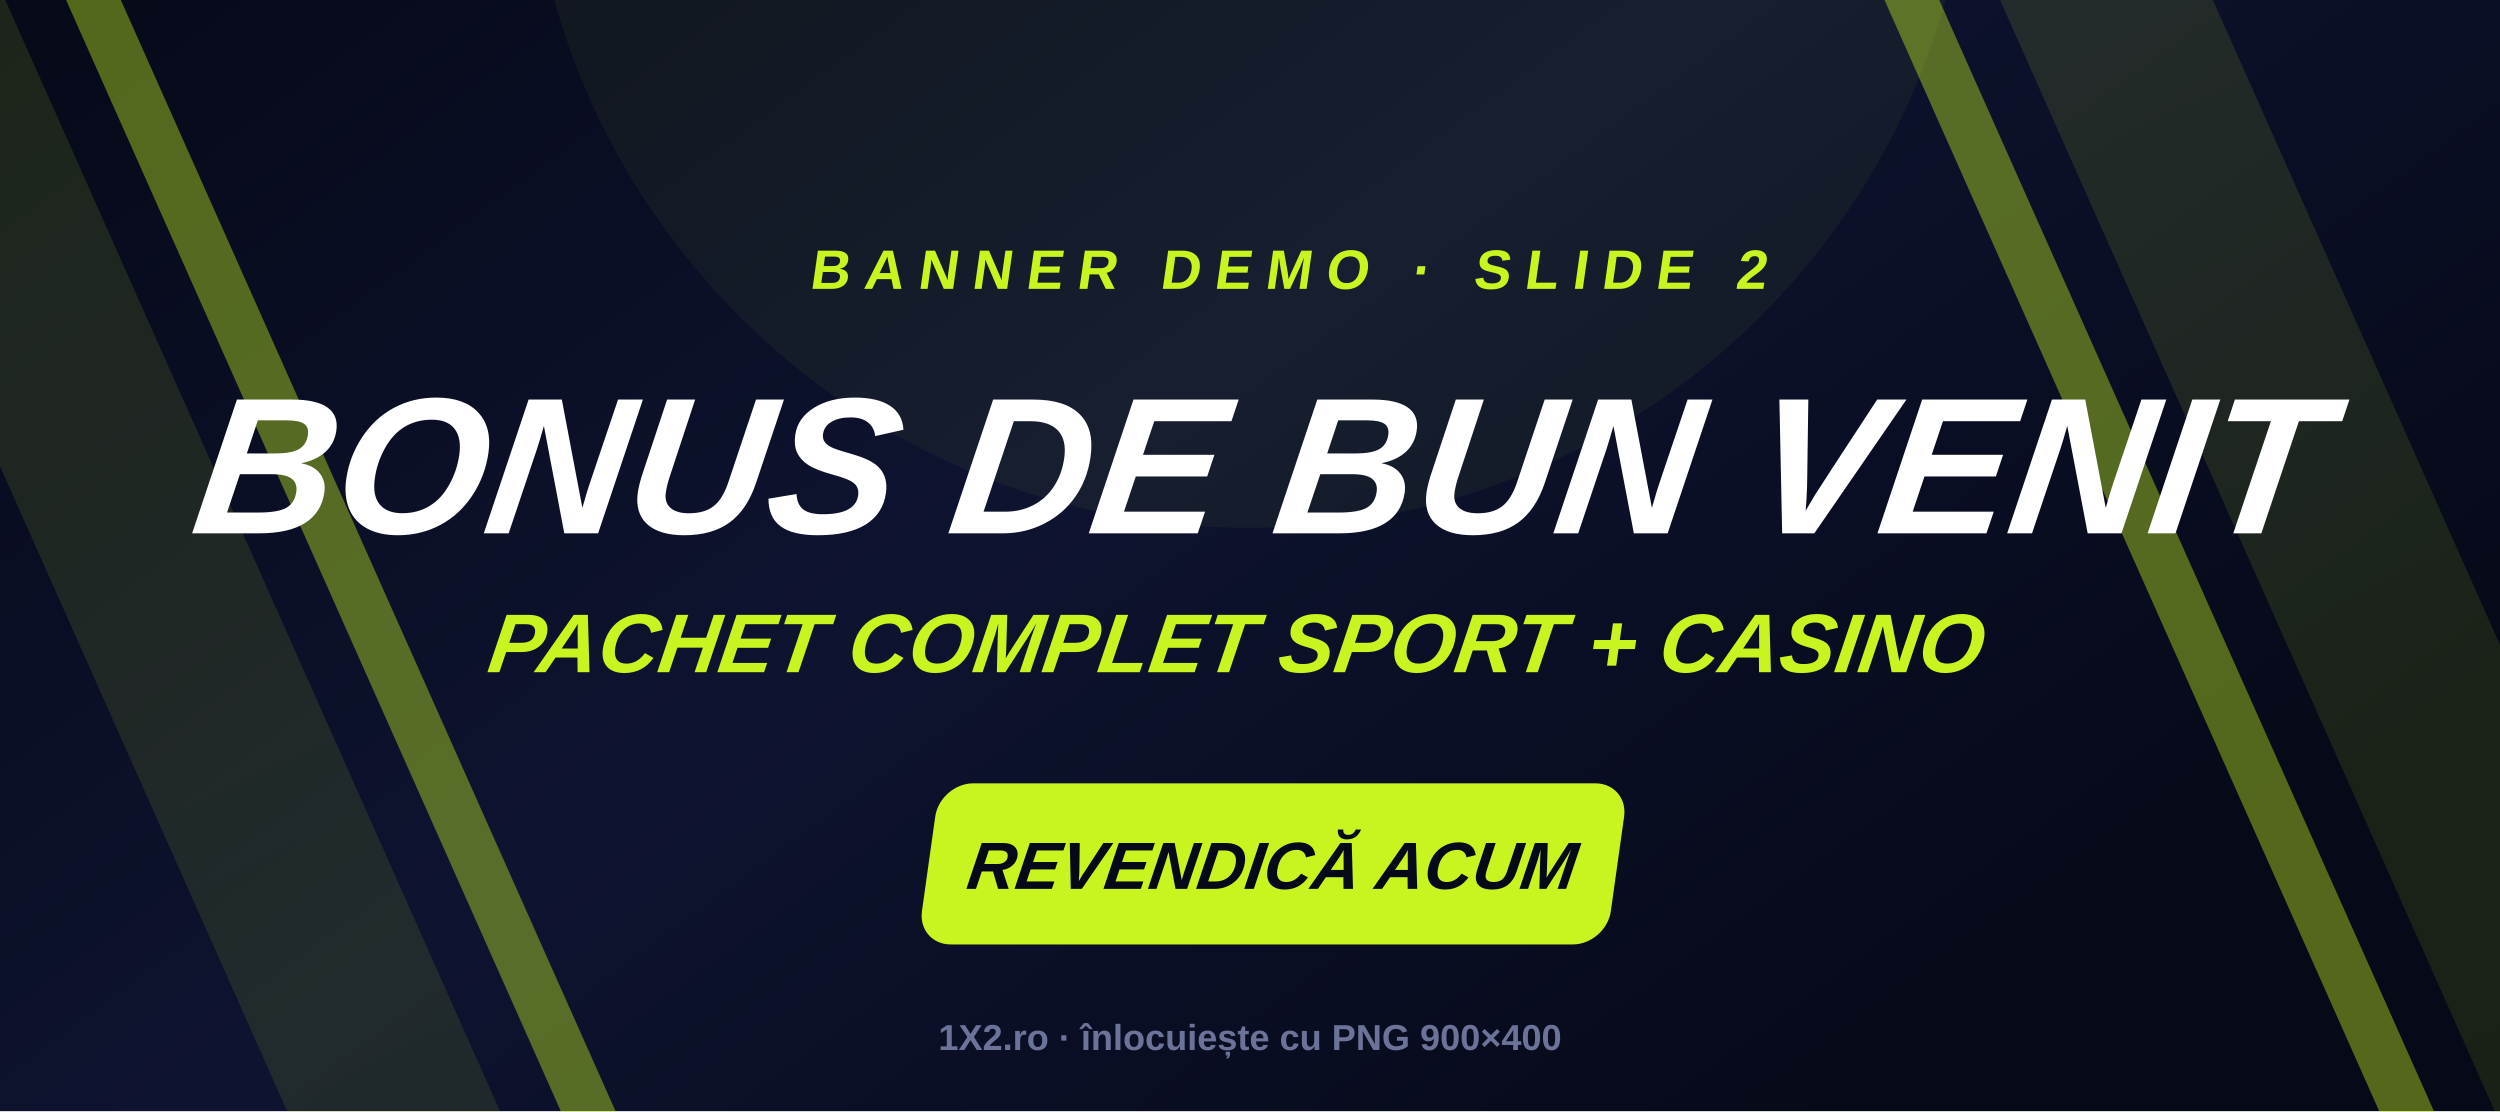
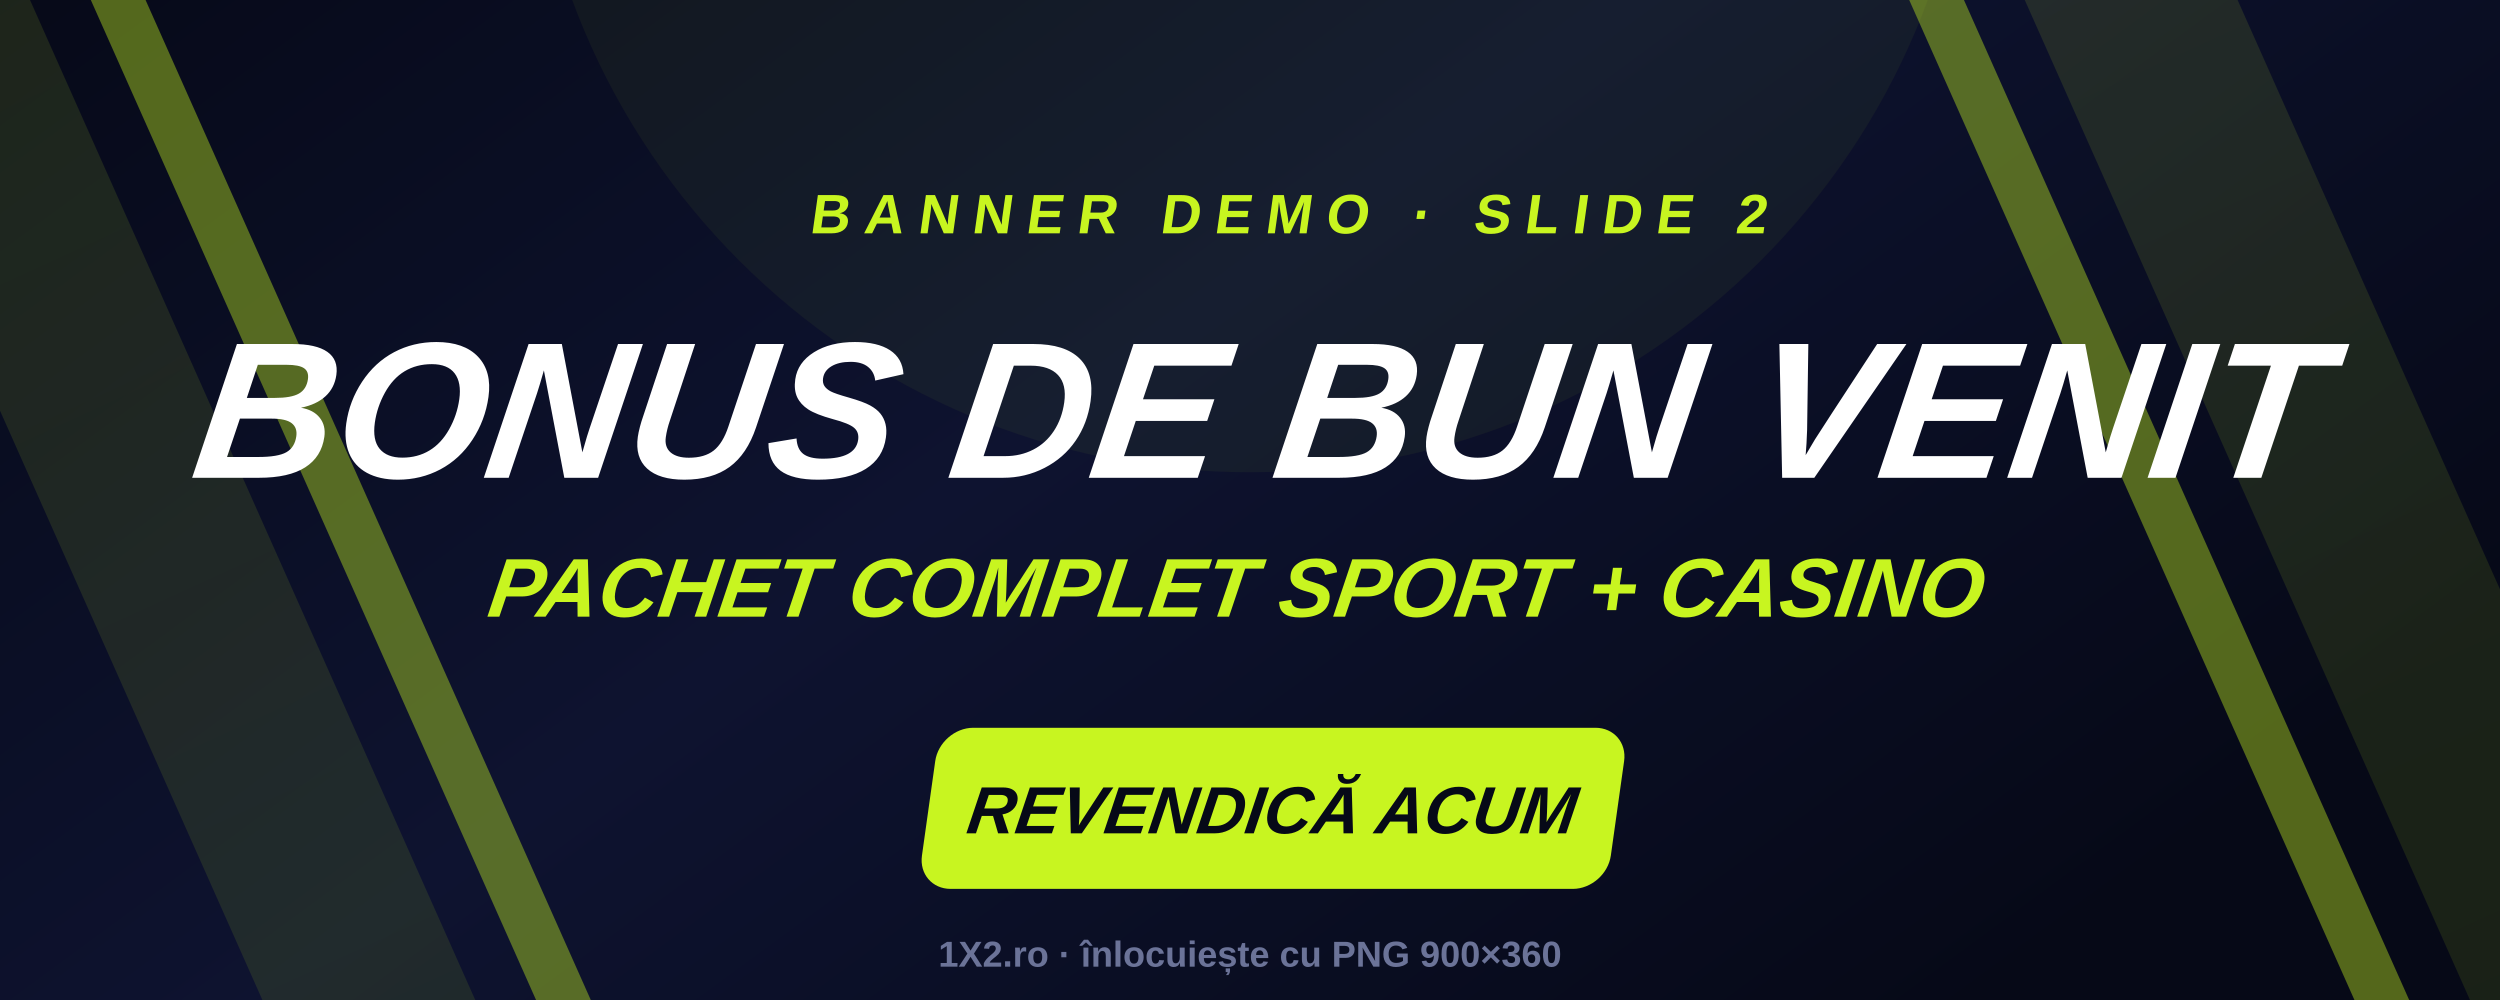
- <svg xmlns="http://www.w3.org/2000/svg" width="900" height="400" viewBox="0 0 900 400">
+ <svg xmlns="http://www.w3.org/2000/svg" width="900" height="360" viewBox="0 20 900 360">
  <defs>
    <linearGradient id="bg2" x1="0" y1="0" x2="1" y2="0.6">
      <stop offset="0" stop-color="#060917" />
      <stop offset="0.5" stop-color="#0E1330" />
      <stop offset="1" stop-color="#060917" />
    </linearGradient>
    <linearGradient id="lime2" x1="0" y1="0" x2="0" y2="1">
      <stop offset="0" stop-color="#DCFF3D" />
      <stop offset="1" stop-color="#9CC70A" />
    </linearGradient>
  </defs>
  <rect width="900" height="400" fill="url(#bg2)" />
  <g transform="rotate(-24 80 200)">
    <rect x="20" y="-240" width="70" height="880" fill="url(#lime2)" opacity="0.12" />
    <rect x="110" y="-240" width="18" height="880" fill="#C8F520" opacity="0.4" />
  </g>
  <g transform="rotate(-24 820 200)">
    <rect x="810" y="-240" width="70" height="880" fill="url(#lime2)" opacity="0.12" />
    <rect x="772" y="-240" width="18" height="880" fill="#C8F520" opacity="0.4" />
  </g>
  <circle cx="450" cy="-70" r="260" fill="#C8F520" opacity="0.05" />
  <g font-family="Arial, Helvetica, sans-serif" text-anchor="middle" transform="skewX(-8)">
    <text x="478" y="104" font-size="20" font-weight="700" letter-spacing="5" fill="#C8F520">BANNER DEMO · SLIDE 2</text>
    <text x="478" y="192" font-size="70" font-weight="900" font-style="italic" fill="#FFFFFF">BONUS DE BUN VENIT</text>
    <text x="478" y="242" font-size="30" font-weight="800" font-style="italic" fill="#C8F520">PACHET COMPLET SPORT + CASINO</text>
  </g>
  <g transform="skewX(-8) translate(378 282)">
    <rect x="0" y="0" width="248" height="58" rx="12" fill="#C8F520" />
    <text x="124" y="38" font-family="Arial, Helvetica, sans-serif" font-size="24" font-weight="900" font-style="italic" fill="#060917" text-anchor="middle">REVENDICĂ ACUM</text>
  </g>
-   <text x="450" y="378" font-family="Arial, Helvetica, sans-serif" font-size="13" font-weight="700" fill="#6B7398" text-anchor="middle">1X2.ro · înlocuiește cu PNG 900×400</text>
+   <text x="450" y="368" font-family="Arial, Helvetica, sans-serif" font-size="13" font-weight="700" fill="#6B7398" text-anchor="middle">1X2.ro · înlocuiește cu PNG 900×360</text>
</svg>
